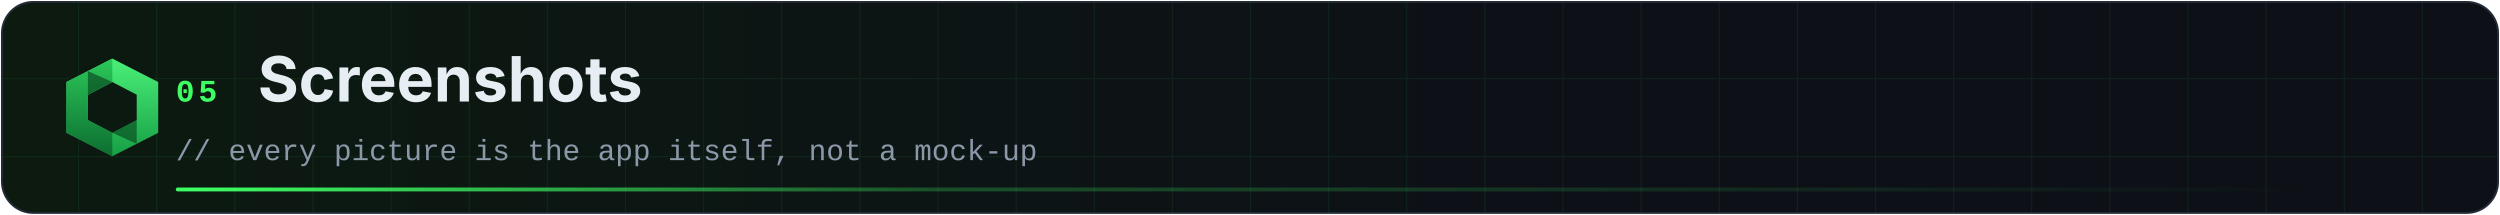
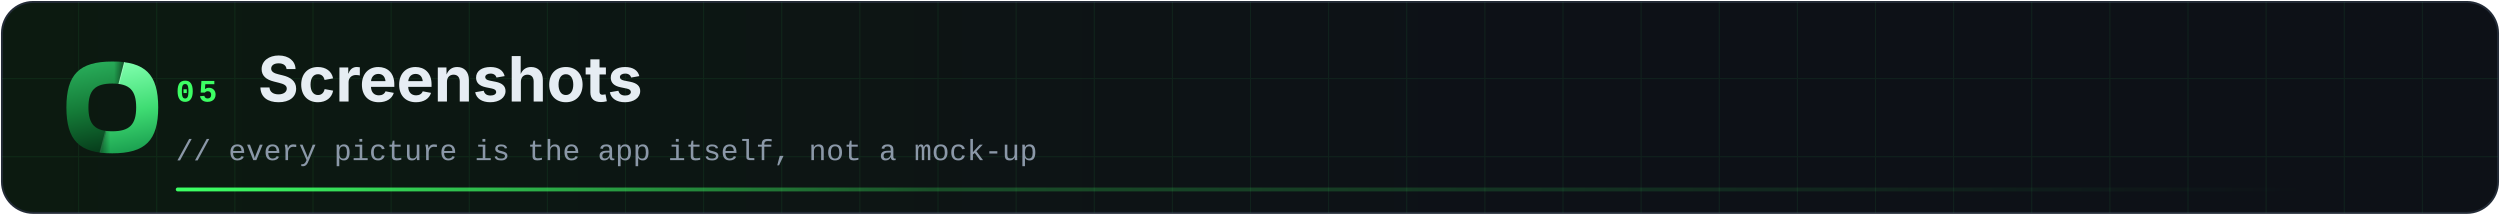
<svg xmlns="http://www.w3.org/2000/svg" viewBox="0 0 1280 110" width="1280" height="110" role="img" aria-label="Screenshots">
  <defs>
    <linearGradient id="hl" x1="0" x2="1">
      <stop offset="0" stop-color="#3dff64" />
      <stop offset=".35" stop-color="#3dff64" stop-opacity=".25" />
      <stop offset="1" stop-color="#3dff64" stop-opacity="0" />
    </linearGradient>
    <linearGradient id="hb" x1="0" x2="1">
      <stop offset="0" stop-color="#0c1a10" />
      <stop offset=".6" stop-color="#0d1117" />
      <stop offset="1" stop-color="#0d1117" />
    </linearGradient>
    <pattern id="grid" width="40" height="40" patternUnits="userSpaceOnUse">
      <path d="M40 0H0V40" fill="none" stroke="#3dff64" stroke-opacity=".07" stroke-width="1" />
    </pattern>
  </defs>
  <rect x="1" y="1" width="1278" height="108" rx="16" fill="url(#hb)" stroke="#232b36" />
  <rect x="1" y="1" width="1278" height="108" rx="16" fill="url(#grid)" />
  <g transform="translate(39.0 30) scale(0.5)">
-     <defs>
-       <linearGradient id="oxR" x1="0" y1="0" x2="0" y2="100" gradientUnits="userSpaceOnUse">
-         <stop offset="0" stop-color="#4af078" />
-         <stop offset="1" stop-color="#169e45" />
-       </linearGradient>
-       <linearGradient id="oxL" x1="0" y1="0" x2="0" y2="100" gradientUnits="userSpaceOnUse">
-         <stop offset="0" stop-color="#2cc85a" />
-         <stop offset="1" stop-color="#0c6e30" />
-       </linearGradient>
-       <clipPath id="oxH">
-         <rect x="-10" y="0" width="47" height="100" />
-       </clipPath>
-     </defs>
-     <path fill="url(#oxR)" fill-rule="evenodd" d="M37 0 84 24v52L37 100-10 76V24zm0 24-25 13v26l25 13 25-13V37z" />
-     <path fill="url(#oxL)" fill-rule="evenodd" clip-path="url(#oxH)" d="M37 0 84 24v52L37 100-10 76V24zm0 24-25 13v26l25 13 25-13V37z" />
-     <path fill="#063d1a" fill-opacity=".59" d="M12 12.8 37 24 12 37zM62 63 37 76 62 87.2z" />
+     <g transform="translate(-10 3) scale(0.94)">
+       <defs>
+         <linearGradient id="oL" gradientUnits="userSpaceOnUse" x1="0" y1="0" x2="20" y2="100">
+           <stop offset="0" stop-color="#2bb35e" />
+           <stop offset=".55" stop-color="#147a37" />
+           <stop offset="1" stop-color="#073f1c" />
+         </linearGradient>
+         <linearGradient id="oR" gradientUnits="userSpaceOnUse" x1="80" y1="0" x2="100" y2="100">
+           <stop offset="0" stop-color="#7dfdab" />
+           <stop offset=".5" stop-color="#3fdc73" />
+           <stop offset="1" stop-color="#15964a" />
+         </linearGradient>
+         <linearGradient id="oS1" gradientUnits="userSpaceOnUse" x1="52" y1="0" x2="63" y2="0">
+           <stop offset="0" stop-color="#021a0a" stop-opacity="0" />
+           <stop offset="1" stop-color="#021a0a" stop-opacity=".6" />
+         </linearGradient>
+         <linearGradient id="oS2" gradientUnits="userSpaceOnUse" x1="37" y1="0" x2="48" y2="0">
+           <stop offset="0" stop-color="#021a0a" stop-opacity=".5" />
+           <stop offset="1" stop-color="#021a0a" stop-opacity="0" />
+         </linearGradient>
+         <clipPath id="ocl">
+           <path d="M-8 -8L65.08 -8L34.92 108L-8 108Z" />
+         </clipPath>
+         <clipPath id="ocr">
+           <path d="M65.08 -8L108 -8L108 108L34.92 108Z" />
+         </clipPath>
+         <clipPath id="oring">
+           <path clip-rule="evenodd" d="M50.0 0C86.0 0 100 14.0 100 50.0C100 86.0 86.0 100 50.0 100C14.0 100 0 86.0 0 50.0C0 14.0 14.0 0 50.0 0ZM50.0 24C68.72 24 76 31.28 76 50.0C76 68.72 68.72 76 50.0 76C31.28 76 24 68.72 24 50.0C24 31.28 31.28 24 50.0 24Z" />
+         </clipPath>
+       </defs>
+       <g clip-path="url(#oring)">
+         <path fill="url(#oL)" clip-path="url(#ocl)" d="M-8 -8H108V108H-8Z" />
+         <path fill="url(#oR)" clip-path="url(#ocr)" d="M-8 -8H108V108H-8Z" />
+         <path fill="url(#oS1)" d="M54.08 -8L65.08 -8L55.20 30L44.20 30Z" />
+         <path fill="#c8ffdc" fill-opacity=".45" d="M65.08 -8L66.18 -8L56.30 30L55.20 30Z" />
+         <path fill="url(#oS2)" d="M44.80 70L55.80 70L45.92 108L34.92 108Z" />
+         <path fill="#7ff0a8" fill-opacity=".22" d="M43.70 70L44.80 70L34.92 108L33.82 108Z" />
+       </g>
+     </g>
  </g>
  <text x="90" y="52" fill="#3dff64" font-family="'JetBrains Mono','Cascadia Code','SF Mono',Consolas,Menlo,'Liberation Mono',monospace" font-size="16" font-weight="700" letter-spacing="2">05</text>
  <text x="132" y="52" fill="#e6edf3" font-family="'Segoe UI Variable Display','Segoe UI',Inter,-apple-system,BlinkMacSystemFont,'Helvetica Neue',Arial,sans-serif" font-size="32" font-weight="750">Screenshots</text>
  <text x="90" y="82" fill="#8b98a8" font-family="'JetBrains Mono','Cascadia Code','SF Mono',Consolas,Menlo,'Liberation Mono',monospace" font-size="15">// every picture is the app itself, not a mock-up</text>
  <rect x="90" y="96" width="1100" height="2" rx="1" fill="url(#hl)" />
</svg>
